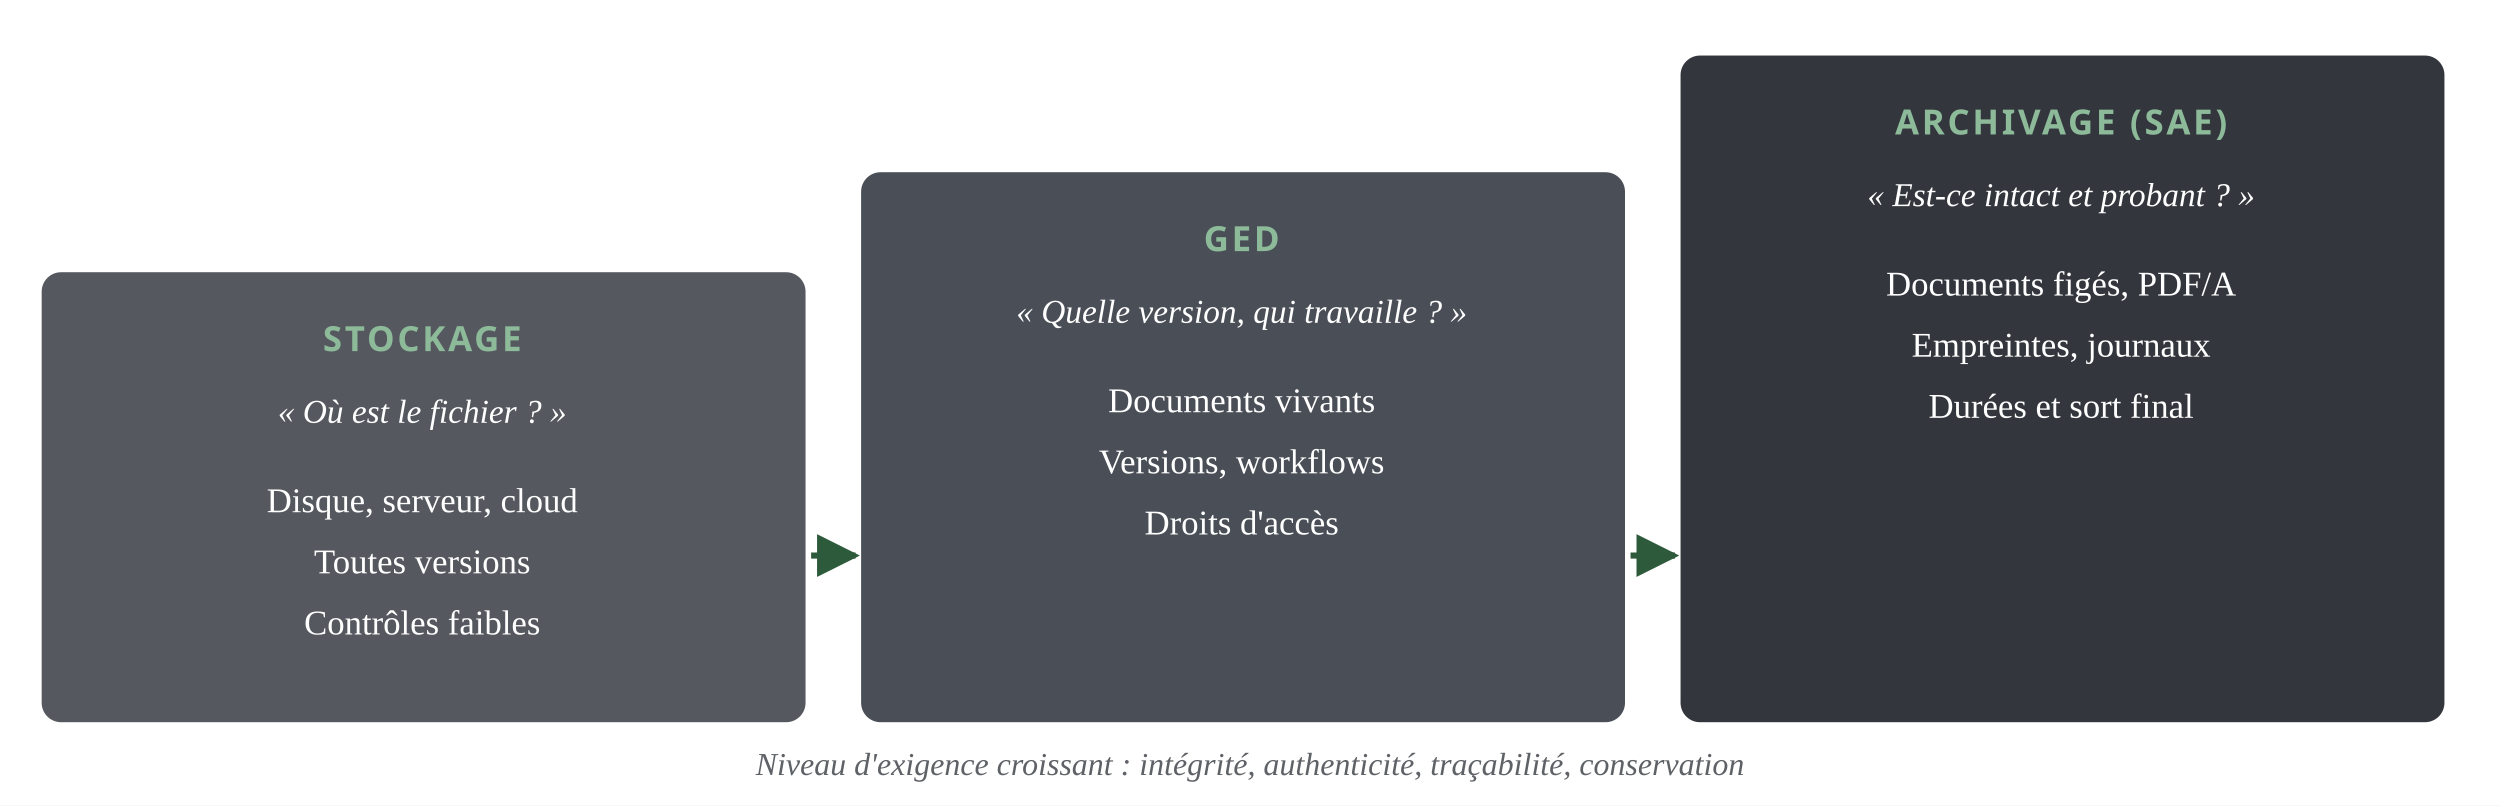
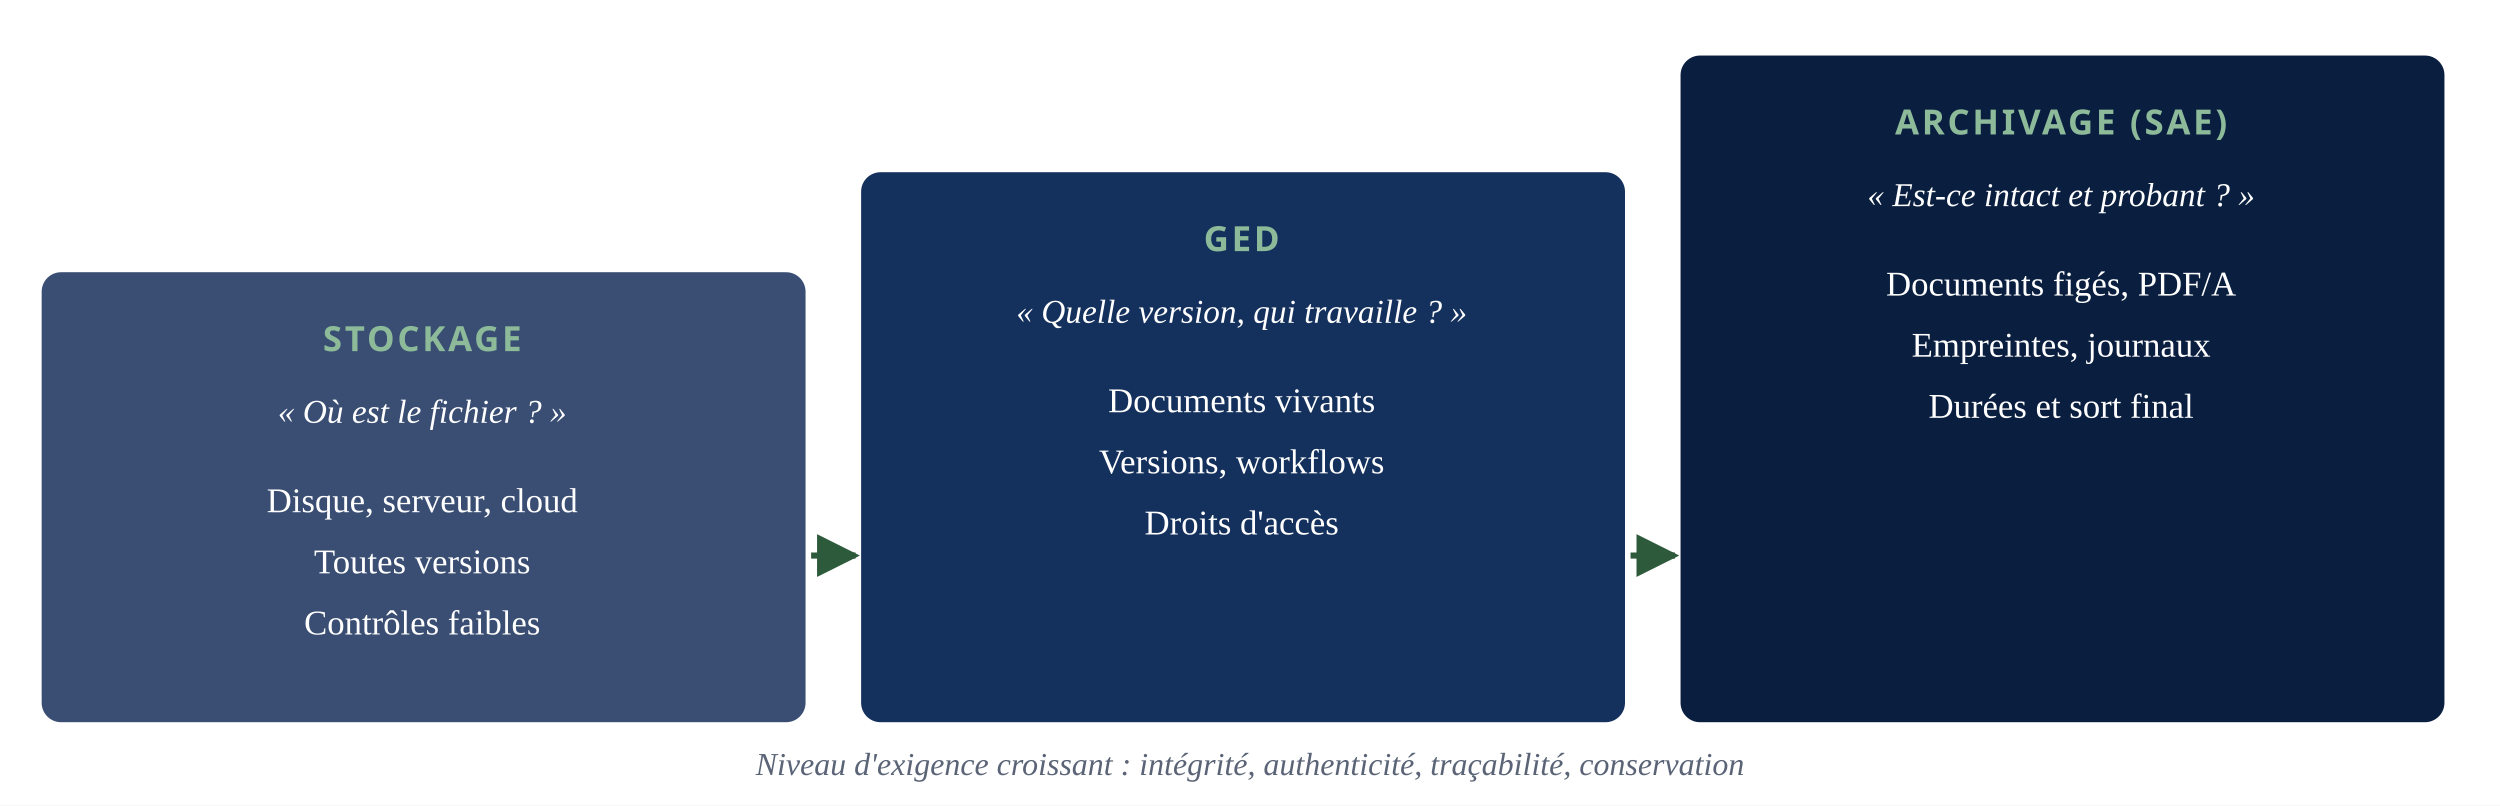
<svg xmlns="http://www.w3.org/2000/svg" viewBox="0 0 900 290" width="900" height="290">
  <defs>
    <marker id="ar" viewBox="0 0 10 10" refX="9" refY="5" markerWidth="7" markerHeight="7" orient="auto-start-reverse">
-       <path d="M0 0L10 5L0 10z" fill="#33373D" />
+       <path d="M0 0L10 5L0 10z" fill="#0A1E3F" />
    </marker>
    <marker id="arg" viewBox="0 0 10 10" refX="9" refY="5" markerWidth="7" markerHeight="7" orient="auto-start-reverse">
      <path d="M0 0L10 5L0 10z" fill="#2D5A3B" />
    </marker>
  </defs>
  <rect width="900" height="290" fill="white" />
-   <rect x="15" y="98.0" width="275" height="162.0" rx="7" fill="#55595F" stroke="none" stroke-width="1" />
+   <rect x="15" y="98.0" width="275" height="162.0" rx="7" fill="#3A4E73" stroke="none" stroke-width="1" />
  <text x="152" y="126.4" font-family="Montserrat" font-size="12.5" font-weight="800" fill="#8DBB9A" text-anchor="middle" letter-spacing="1">STOCKAGE</text>
  <text x="152" y="152.2" font-family="Source Sans 3" font-size="12" font-weight="400" fill="white" text-anchor="middle" letter-spacing="0" font-style="italic">« Où est le fichier ? »</text>
  <text x="152" y="184.4" font-family="Source Sans 3" font-size="12.5" font-weight="400" fill="white" text-anchor="middle" letter-spacing="0">Disque, serveur, cloud</text>
  <text x="152" y="206.4" font-family="Source Sans 3" font-size="12.5" font-weight="400" fill="white" text-anchor="middle" letter-spacing="0">Toutes versions</text>
  <text x="152" y="228.4" font-family="Source Sans 3" font-size="12.5" font-weight="400" fill="white" text-anchor="middle" letter-spacing="0">Contrôles faibles</text>
  <line x1="292" y1="200" x2="308" y2="200" stroke="#2D5A3B" stroke-width="2.2" marker-end="url(#arg)" />
-   <rect x="310" y="62.0" width="275" height="198.0" rx="7" fill="#4A4F57" stroke="none" stroke-width="1" />
+   <rect x="310" y="62.0" width="275" height="198.0" rx="7" fill="#14305C" stroke="none" stroke-width="1" />
  <text x="447" y="90.4" font-family="Montserrat" font-size="12.5" font-weight="800" fill="#8DBB9A" text-anchor="middle" letter-spacing="1">GED</text>
  <text x="447" y="116.2" font-family="Source Sans 3" font-size="12" font-weight="400" fill="white" text-anchor="middle" letter-spacing="0" font-style="italic">« Quelle version, qui travaille ? »</text>
  <text x="447" y="148.4" font-family="Source Sans 3" font-size="12.5" font-weight="400" fill="white" text-anchor="middle" letter-spacing="0">Documents vivants</text>
  <text x="447" y="170.4" font-family="Source Sans 3" font-size="12.5" font-weight="400" fill="white" text-anchor="middle" letter-spacing="0">Versions, workflows</text>
  <text x="447" y="192.4" font-family="Source Sans 3" font-size="12.5" font-weight="400" fill="white" text-anchor="middle" letter-spacing="0">Droits d'accès</text>
  <line x1="587" y1="200" x2="603" y2="200" stroke="#2D5A3B" stroke-width="2.2" marker-end="url(#arg)" />
-   <rect x="605" y="20" width="275" height="240" rx="7" fill="#33373D" stroke="none" stroke-width="1" />
+   <rect x="605" y="20" width="275" height="240" rx="7" fill="#0A1E3F" stroke="none" stroke-width="1" />
  <text x="742" y="48.4" font-family="Montserrat" font-size="12.5" font-weight="800" fill="#8DBB9A" text-anchor="middle" letter-spacing="1">ARCHIVAGE (SAE)</text>
  <text x="742" y="74.2" font-family="Source Sans 3" font-size="12" font-weight="400" fill="white" text-anchor="middle" letter-spacing="0" font-style="italic">« Est-ce intact et probant ? »</text>
  <text x="742" y="106.4" font-family="Source Sans 3" font-size="12.5" font-weight="400" fill="white" text-anchor="middle" letter-spacing="0">Documents figés, PDF/A</text>
  <text x="742" y="128.4" font-family="Source Sans 3" font-size="12.5" font-weight="400" fill="white" text-anchor="middle" letter-spacing="0">Empreintes, journaux</text>
  <text x="742" y="150.4" font-family="Source Sans 3" font-size="12.5" font-weight="400" fill="white" text-anchor="middle" letter-spacing="0">Durées et sort final</text>
-   <text x="450" y="279.0" font-family="Source Sans 3" font-size="11.5" font-weight="400" fill="#5E6166" text-anchor="middle" letter-spacing="0" font-style="italic">Niveau d'exigence croissant : intégrité, authenticité, traçabilité, conservation</text>
+   <text x="450" y="279.0" font-family="Source Sans 3" font-size="11.5" font-weight="400" fill="#5A6476" text-anchor="middle" letter-spacing="0" font-style="italic">Niveau d'exigence croissant : intégrité, authenticité, traçabilité, conservation</text>
</svg>
